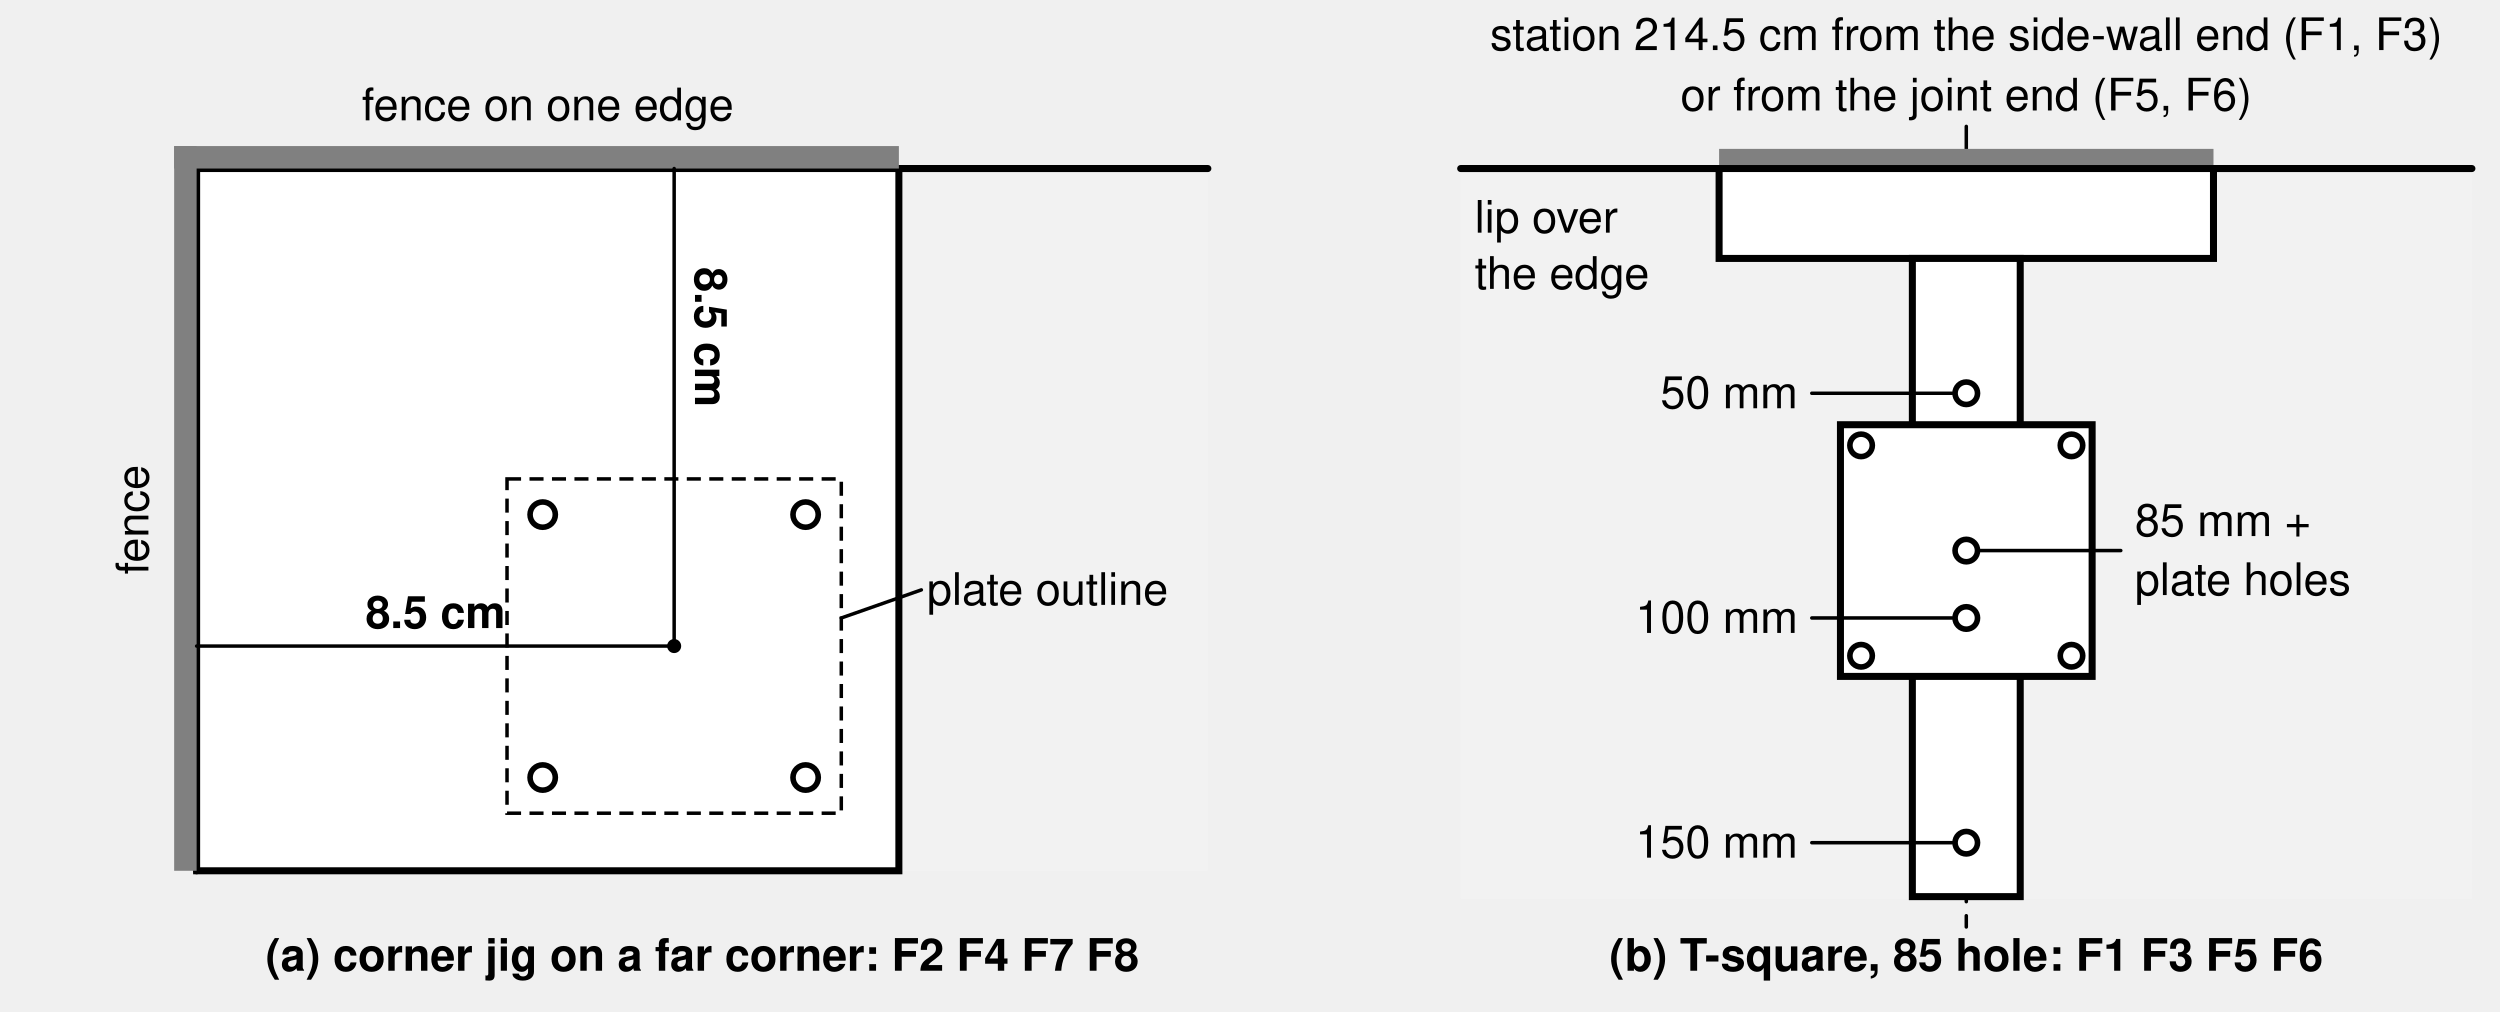
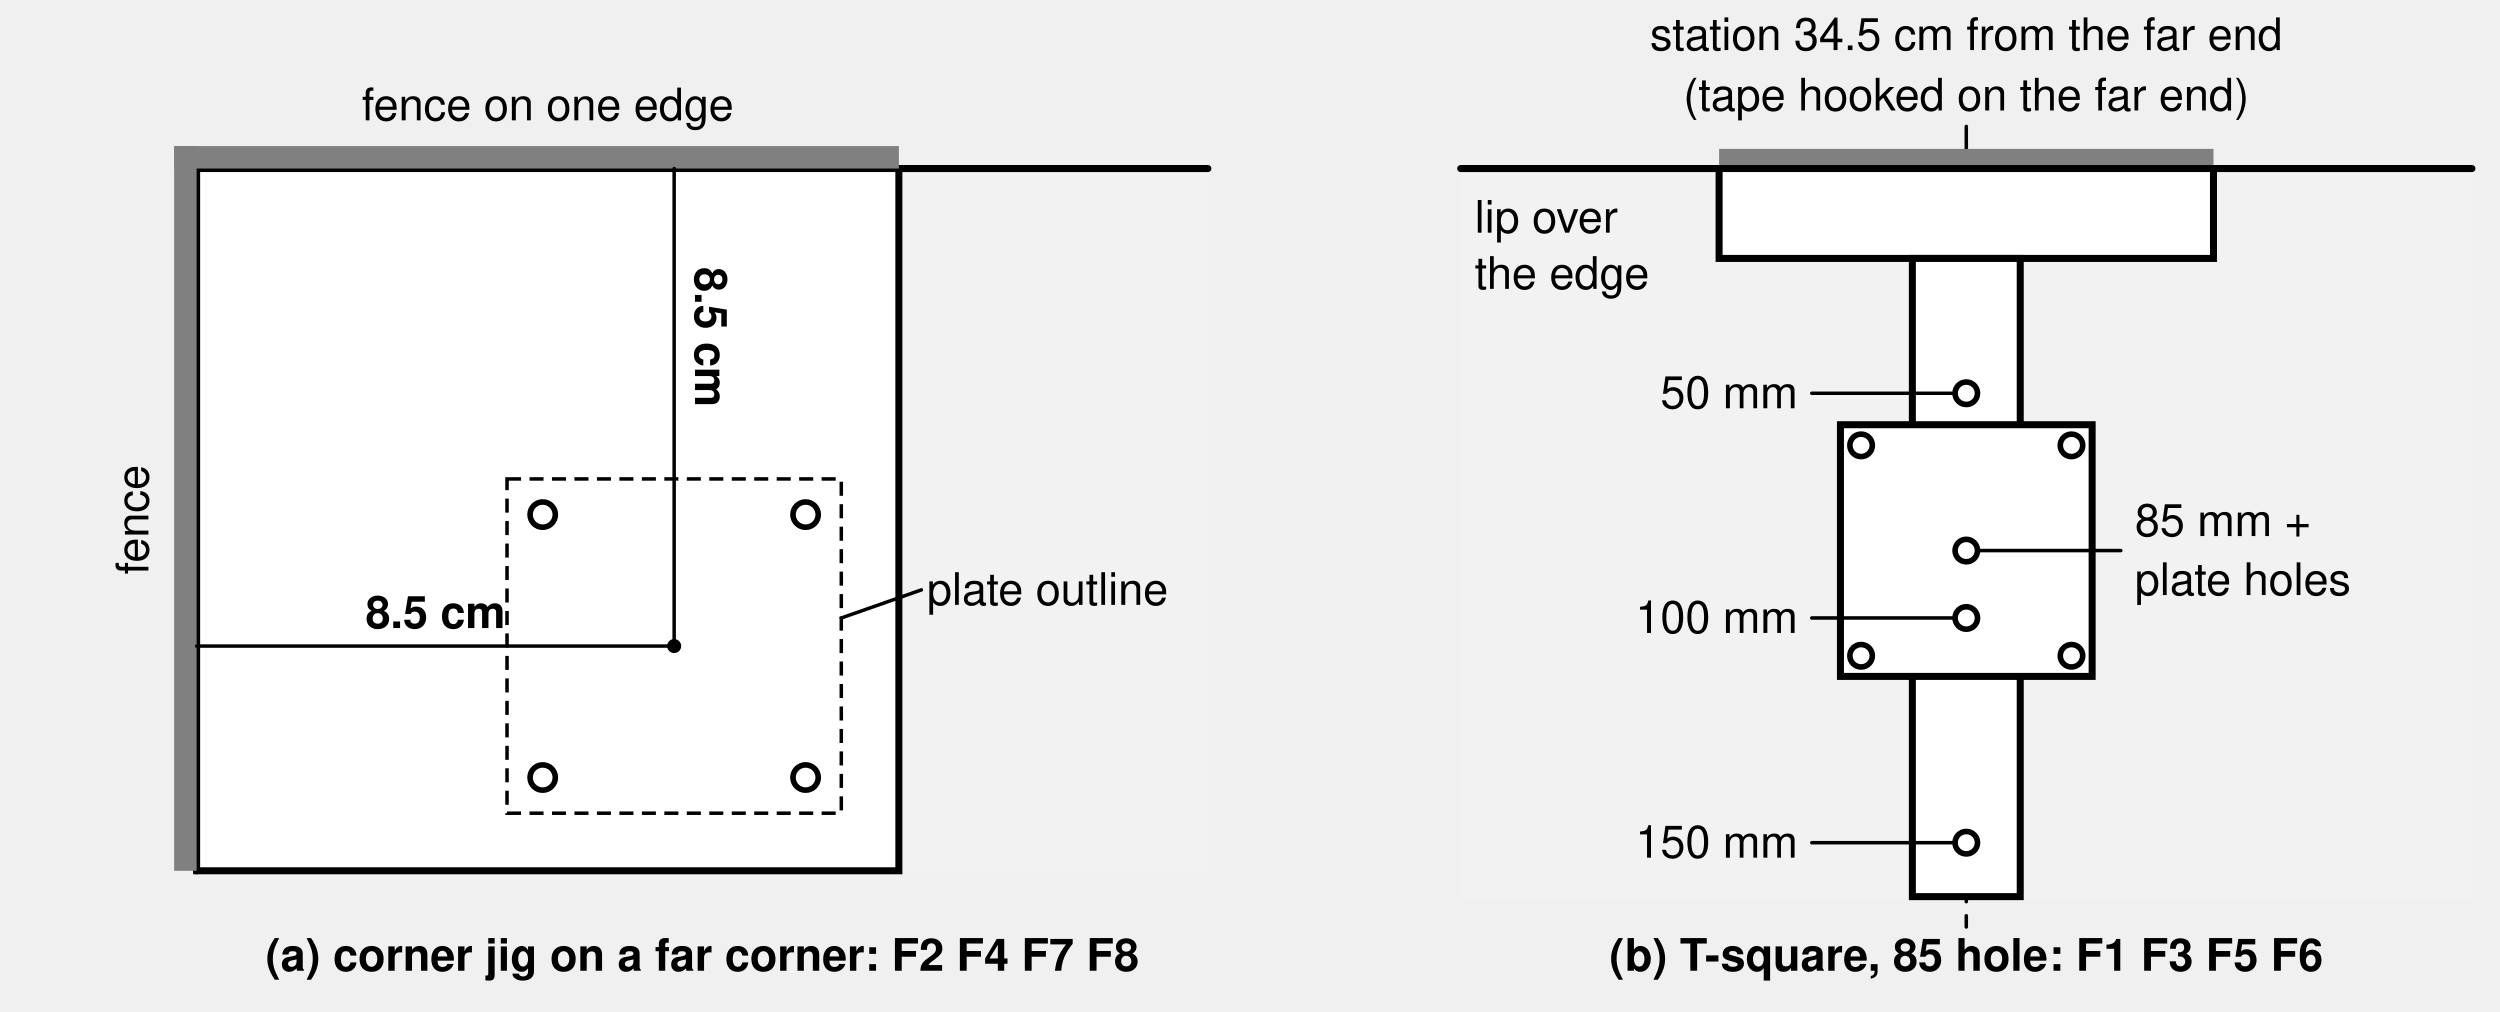
<svg xmlns="http://www.w3.org/2000/svg" viewBox="0 0 178 72" width="178mm" height="72mm" class="fig">
  <rect x="14" y="12" width="72" height="50" fill="#f2f2f2" stroke="none" />
  <line x1="14.00" y1="12.00" x2="86.00" y2="12.00" stroke="#000" stroke-width="0.5" stroke-linecap="round" />
  <line x1="14.00" y1="12.00" x2="14.00" y2="62.00" stroke="#000" stroke-width="0.5" stroke-linecap="round" />
  <rect x="14.00" y="12.00" width="50.00" height="50.00" fill="#fff" stroke="#000" stroke-width="0.5" />
  <rect x="12.40" y="10.40" width="1.6" height="51.60" fill="#808080" />
  <rect x="12.40" y="10.40" width="51.60" height="1.6" fill="#808080" />
  <rect x="36.10" y="34.10" width="23.80" height="23.80" fill="none" stroke="#000" stroke-width="0.25" stroke-dasharray="1 0.6" />
  <circle cx="38.64" cy="36.64" r="0.9" fill="#fff" stroke="#000" stroke-width="0.4" />
  <circle cx="38.64" cy="55.36" r="0.9" fill="#fff" stroke="#000" stroke-width="0.4" />
  <circle cx="57.36" cy="36.64" r="0.9" fill="#fff" stroke="#000" stroke-width="0.4" />
  <circle cx="57.36" cy="55.36" r="0.9" fill="#fff" stroke="#000" stroke-width="0.4" />
  <circle cx="48.00" cy="46.00" r="0.5" fill="#000" />
  <line x1="14.00" y1="46.00" x2="48.00" y2="46.00" stroke="#000" stroke-width="0.25" stroke-linecap="round" />
  <line x1="48.00" y1="12.00" x2="48.00" y2="46.00" stroke="#000" stroke-width="0.25" stroke-linecap="round" />
  <text x="31.00" y="43.60" font-family="Helvetica, Arial, sans-serif" font-size="3.2" text-anchor="middle" dominant-baseline="middle" font-weight="bold" fill="#000">8.5 cm</text>
  <text x="50.60" y="24.00" font-family="Helvetica, Arial, sans-serif" font-size="3.2" text-anchor="middle" dominant-baseline="middle" font-weight="bold" fill="#000" transform="rotate(90.00 50.60 24.00)">8.5 cm</text>
  <text x="39.00" y="7.50" font-family="Helvetica, Arial, sans-serif" font-size="3.2" text-anchor="middle" dominant-baseline="middle" font-weight="normal" fill="#000">fence on one edge</text>
  <text x="9.50" y="37.00" font-family="Helvetica, Arial, sans-serif" font-size="3.2" text-anchor="middle" dominant-baseline="middle" font-weight="normal" fill="#000" transform="rotate(-90.00 9.50 37.00)">fence</text>
  <text x="66.00" y="42.00" font-family="Helvetica, Arial, sans-serif" font-size="3.2" text-anchor="start" dominant-baseline="middle" font-weight="normal" fill="#000">plate outline</text>
  <line x1="59.90" y1="44.00" x2="65.60" y2="42.00" stroke="#000" stroke-width="0.25" stroke-linecap="round" />
  <text x="50.00" y="68.00" font-family="Helvetica, Arial, sans-serif" font-size="3.2" text-anchor="middle" dominant-baseline="middle" font-weight="bold" fill="#000">(a) corner jig on a far corner: F2 F4 F7 F8</text>
  <rect x="104" y="12" width="72" height="52" fill="#f2f2f2" stroke="none" />
  <line x1="104.00" y1="12.00" x2="176.00" y2="12.00" stroke="#000" stroke-width="0.5" stroke-linecap="round" />
  <line x1="140.00" y1="9.00" x2="140.00" y2="66.00" stroke="#000" stroke-width="0.25" stroke-dasharray="3 1 0.8 1" stroke-linecap="round" />
-   <text x="140.00" y="2.50" font-family="Helvetica, Arial, sans-serif" font-size="3.2" text-anchor="middle" dominant-baseline="middle" font-weight="normal" fill="#000">station 214.5 cm from the side-wall end (F1, F3)</text>
-   <text x="140.00" y="6.80" font-family="Helvetica, Arial, sans-serif" font-size="3.2" text-anchor="middle" dominant-baseline="middle" font-weight="normal" fill="#000">or from the joint end (F5, F6)</text>
+   <text x="140.00" y="2.50" font-family="Helvetica, Arial, sans-serif" font-size="3.2" text-anchor="middle" dominant-baseline="middle" font-weight="normal" fill="#000">station 34.5 cm from the far end</text>
+   <text x="140.00" y="6.80" font-family="Helvetica, Arial, sans-serif" font-size="3.2" text-anchor="middle" dominant-baseline="middle" font-weight="normal" fill="#000">(tape hooked on the far end)</text>
  <rect x="122.40" y="10.60" width="35.20" height="1.4" fill="#808080" />
  <rect x="122.40" y="12.00" width="35.20" height="6.40" fill="#fff" stroke="#000" stroke-width="0.5" />
  <rect x="136.16" y="18.40" width="7.68" height="45.44" fill="#fff" stroke="#000" stroke-width="0.5" />
  <rect x="131.04" y="30.24" width="17.92" height="17.92" fill="#fff" stroke="#000" stroke-width="0.5" />
  <circle cx="140.00" cy="28.00" r="0.8" fill="#fff" stroke="#000" stroke-width="0.4" />
  <circle cx="140.00" cy="39.20" r="0.8" fill="#fff" stroke="#000" stroke-width="0.4" />
  <circle cx="140.00" cy="44.00" r="0.8" fill="#fff" stroke="#000" stroke-width="0.4" />
  <circle cx="140.00" cy="60.00" r="0.8" fill="#fff" stroke="#000" stroke-width="0.4" />
  <circle cx="132.51" cy="31.71" r="0.8" fill="#fff" stroke="#000" stroke-width="0.4" />
  <circle cx="132.51" cy="46.69" r="0.8" fill="#fff" stroke="#000" stroke-width="0.4" />
  <circle cx="147.49" cy="31.71" r="0.8" fill="#fff" stroke="#000" stroke-width="0.4" />
  <circle cx="147.49" cy="46.69" r="0.8" fill="#fff" stroke="#000" stroke-width="0.4" />
  <line x1="139.00" y1="28.00" x2="129.00" y2="28.00" stroke="#000" stroke-width="0.25" stroke-linecap="round" />
  <text x="128.00" y="28.00" font-family="Helvetica, Arial, sans-serif" font-size="3.2" text-anchor="end" dominant-baseline="middle" font-weight="normal" fill="#000">50 mm</text>
  <line x1="139.00" y1="44.00" x2="129.00" y2="44.00" stroke="#000" stroke-width="0.25" stroke-linecap="round" />
  <text x="128.00" y="44.00" font-family="Helvetica, Arial, sans-serif" font-size="3.2" text-anchor="end" dominant-baseline="middle" font-weight="normal" fill="#000">100 mm</text>
  <line x1="139.00" y1="60.00" x2="129.00" y2="60.00" stroke="#000" stroke-width="0.25" stroke-linecap="round" />
  <text x="128.00" y="60.00" font-family="Helvetica, Arial, sans-serif" font-size="3.2" text-anchor="end" dominant-baseline="middle" font-weight="normal" fill="#000">150 mm</text>
  <line x1="141.00" y1="39.20" x2="151.00" y2="39.20" stroke="#000" stroke-width="0.25" stroke-linecap="round" />
  <text x="152.00" y="37.10" font-family="Helvetica, Arial, sans-serif" font-size="3.2" text-anchor="start" dominant-baseline="middle" font-weight="normal" fill="#000">85 mm +</text>
  <text x="152.00" y="41.30" font-family="Helvetica, Arial, sans-serif" font-size="3.2" text-anchor="start" dominant-baseline="middle" font-weight="normal" fill="#000">plate holes</text>
  <text x="105.00" y="15.50" font-family="Helvetica, Arial, sans-serif" font-size="3.2" text-anchor="start" dominant-baseline="middle" font-weight="normal" fill="#000">lip over</text>
  <text x="105.00" y="19.50" font-family="Helvetica, Arial, sans-serif" font-size="3.2" text-anchor="start" dominant-baseline="middle" font-weight="normal" fill="#000">the edge</text>
  <text x="140.00" y="68.00" font-family="Helvetica, Arial, sans-serif" font-size="3.2" text-anchor="middle" dominant-baseline="middle" font-weight="bold" fill="#000">(b) T-square, 85 hole: F1 F3 F5 F6</text>
</svg>
